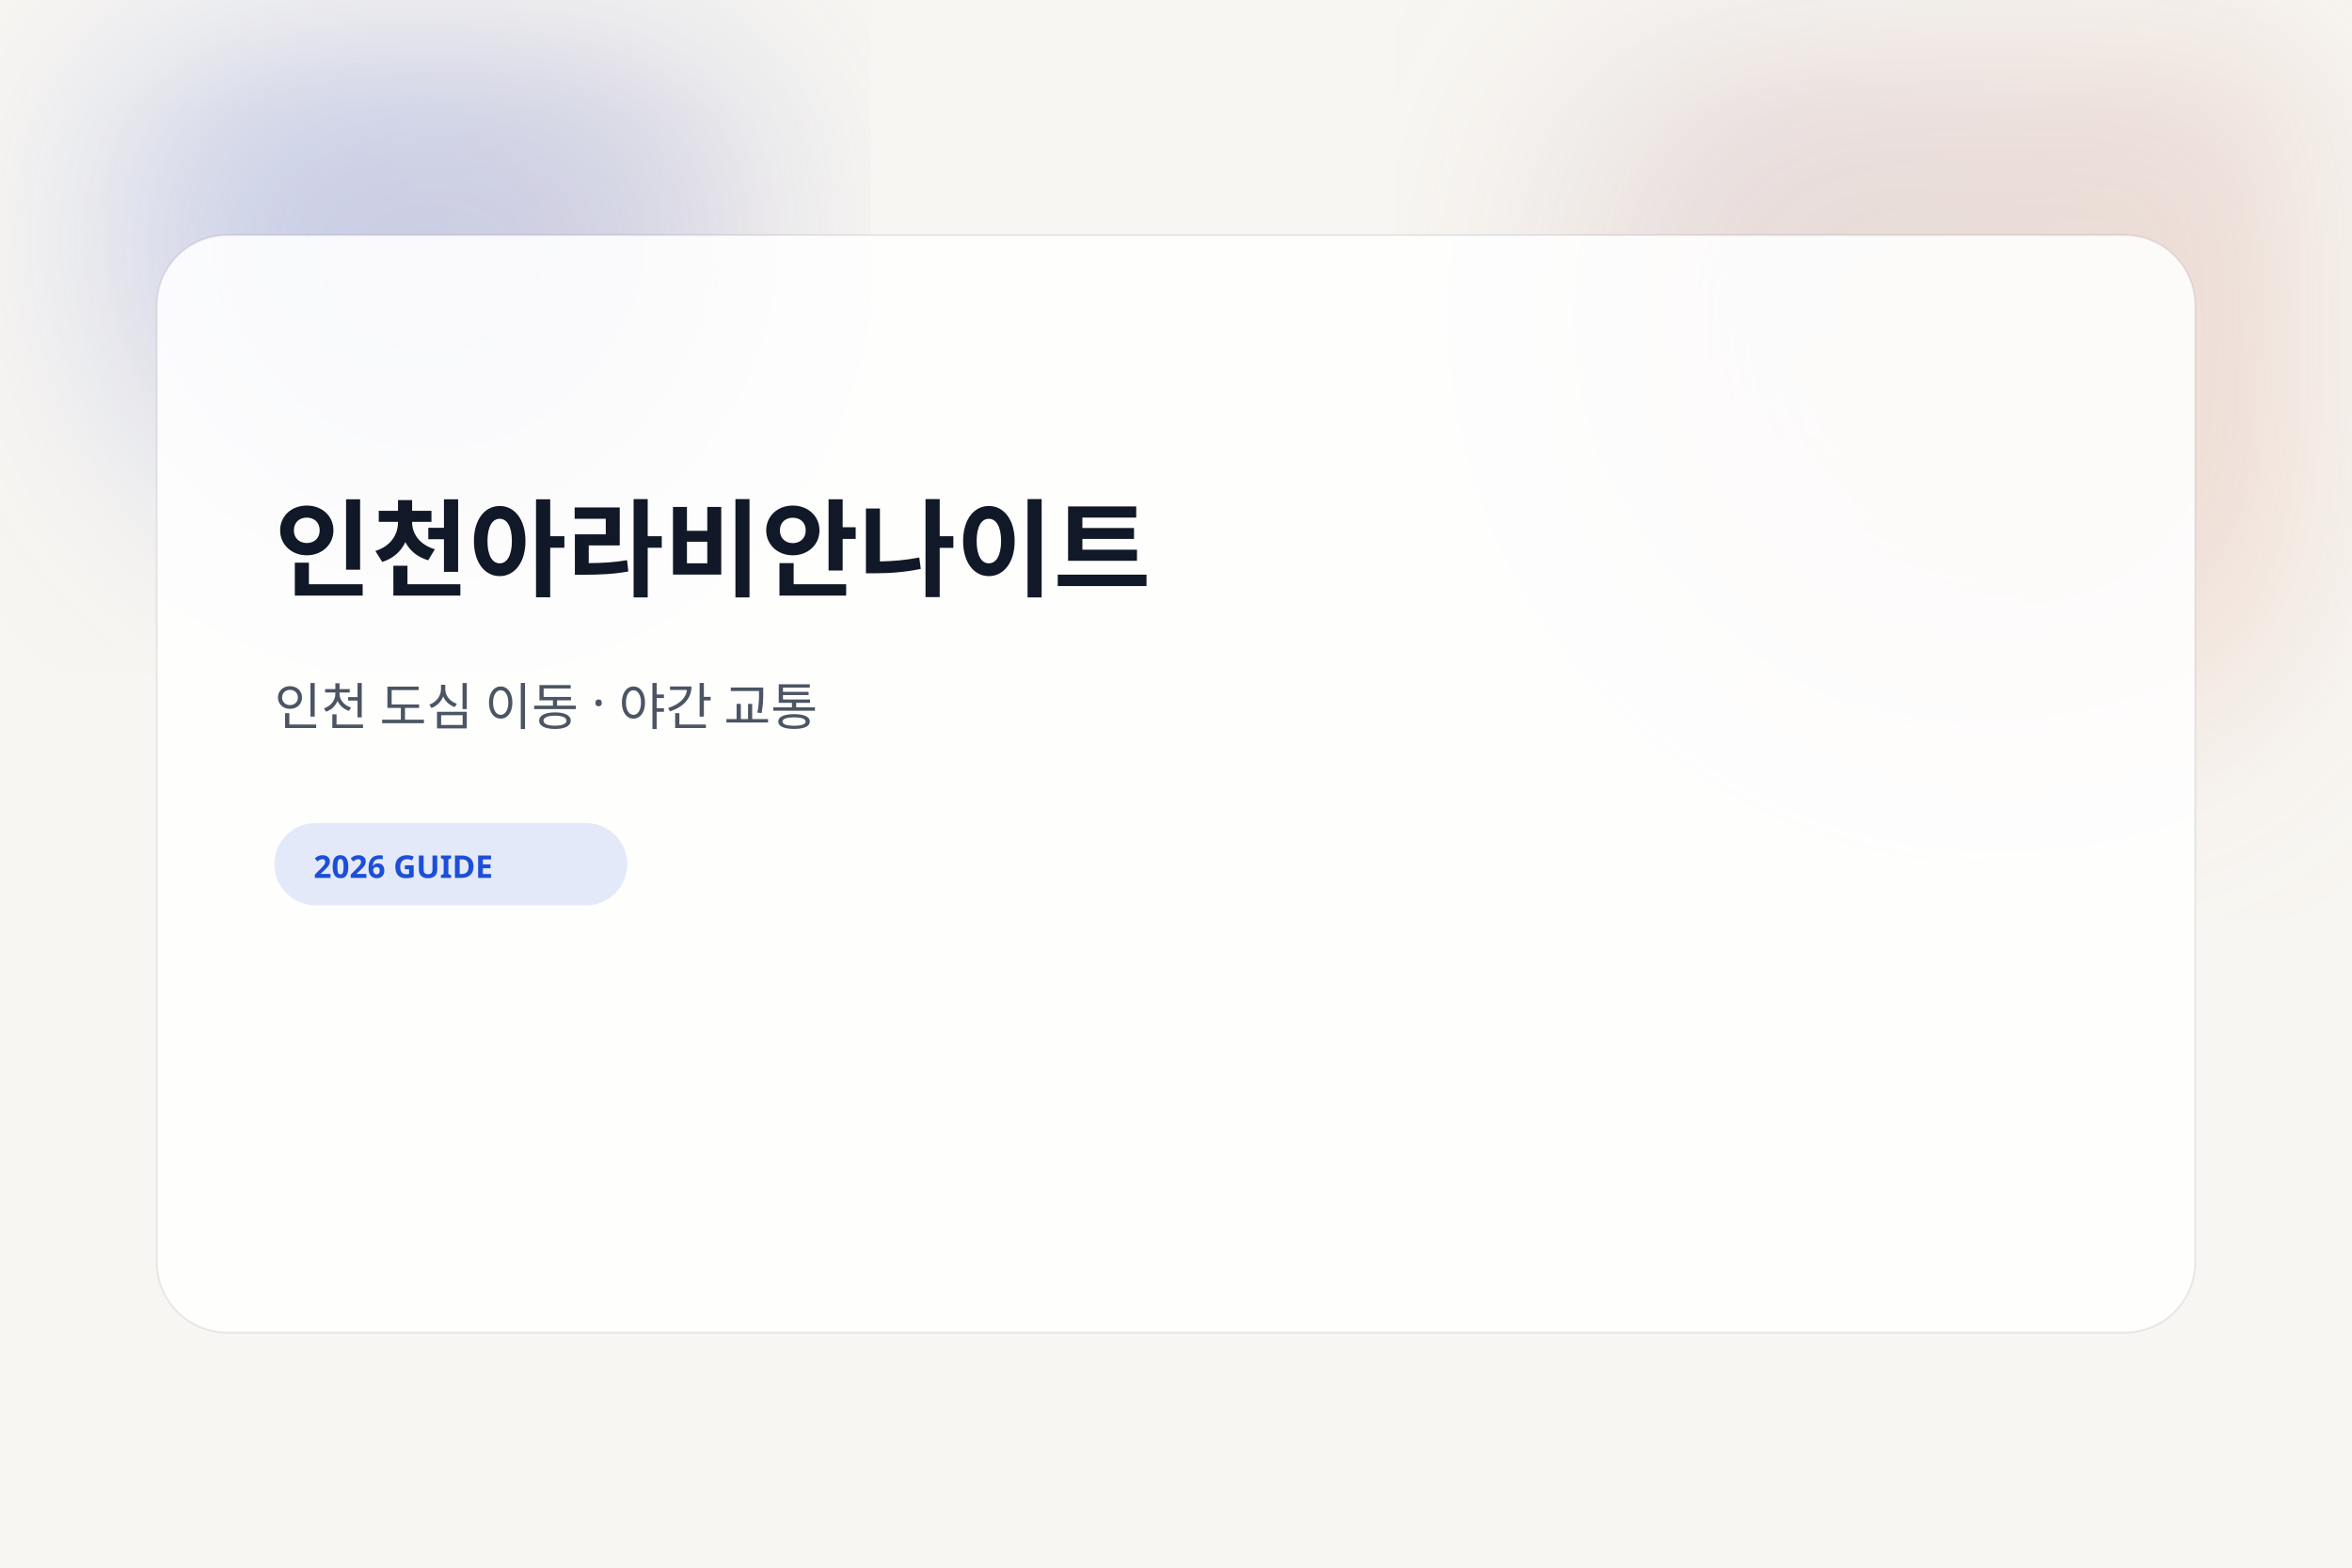
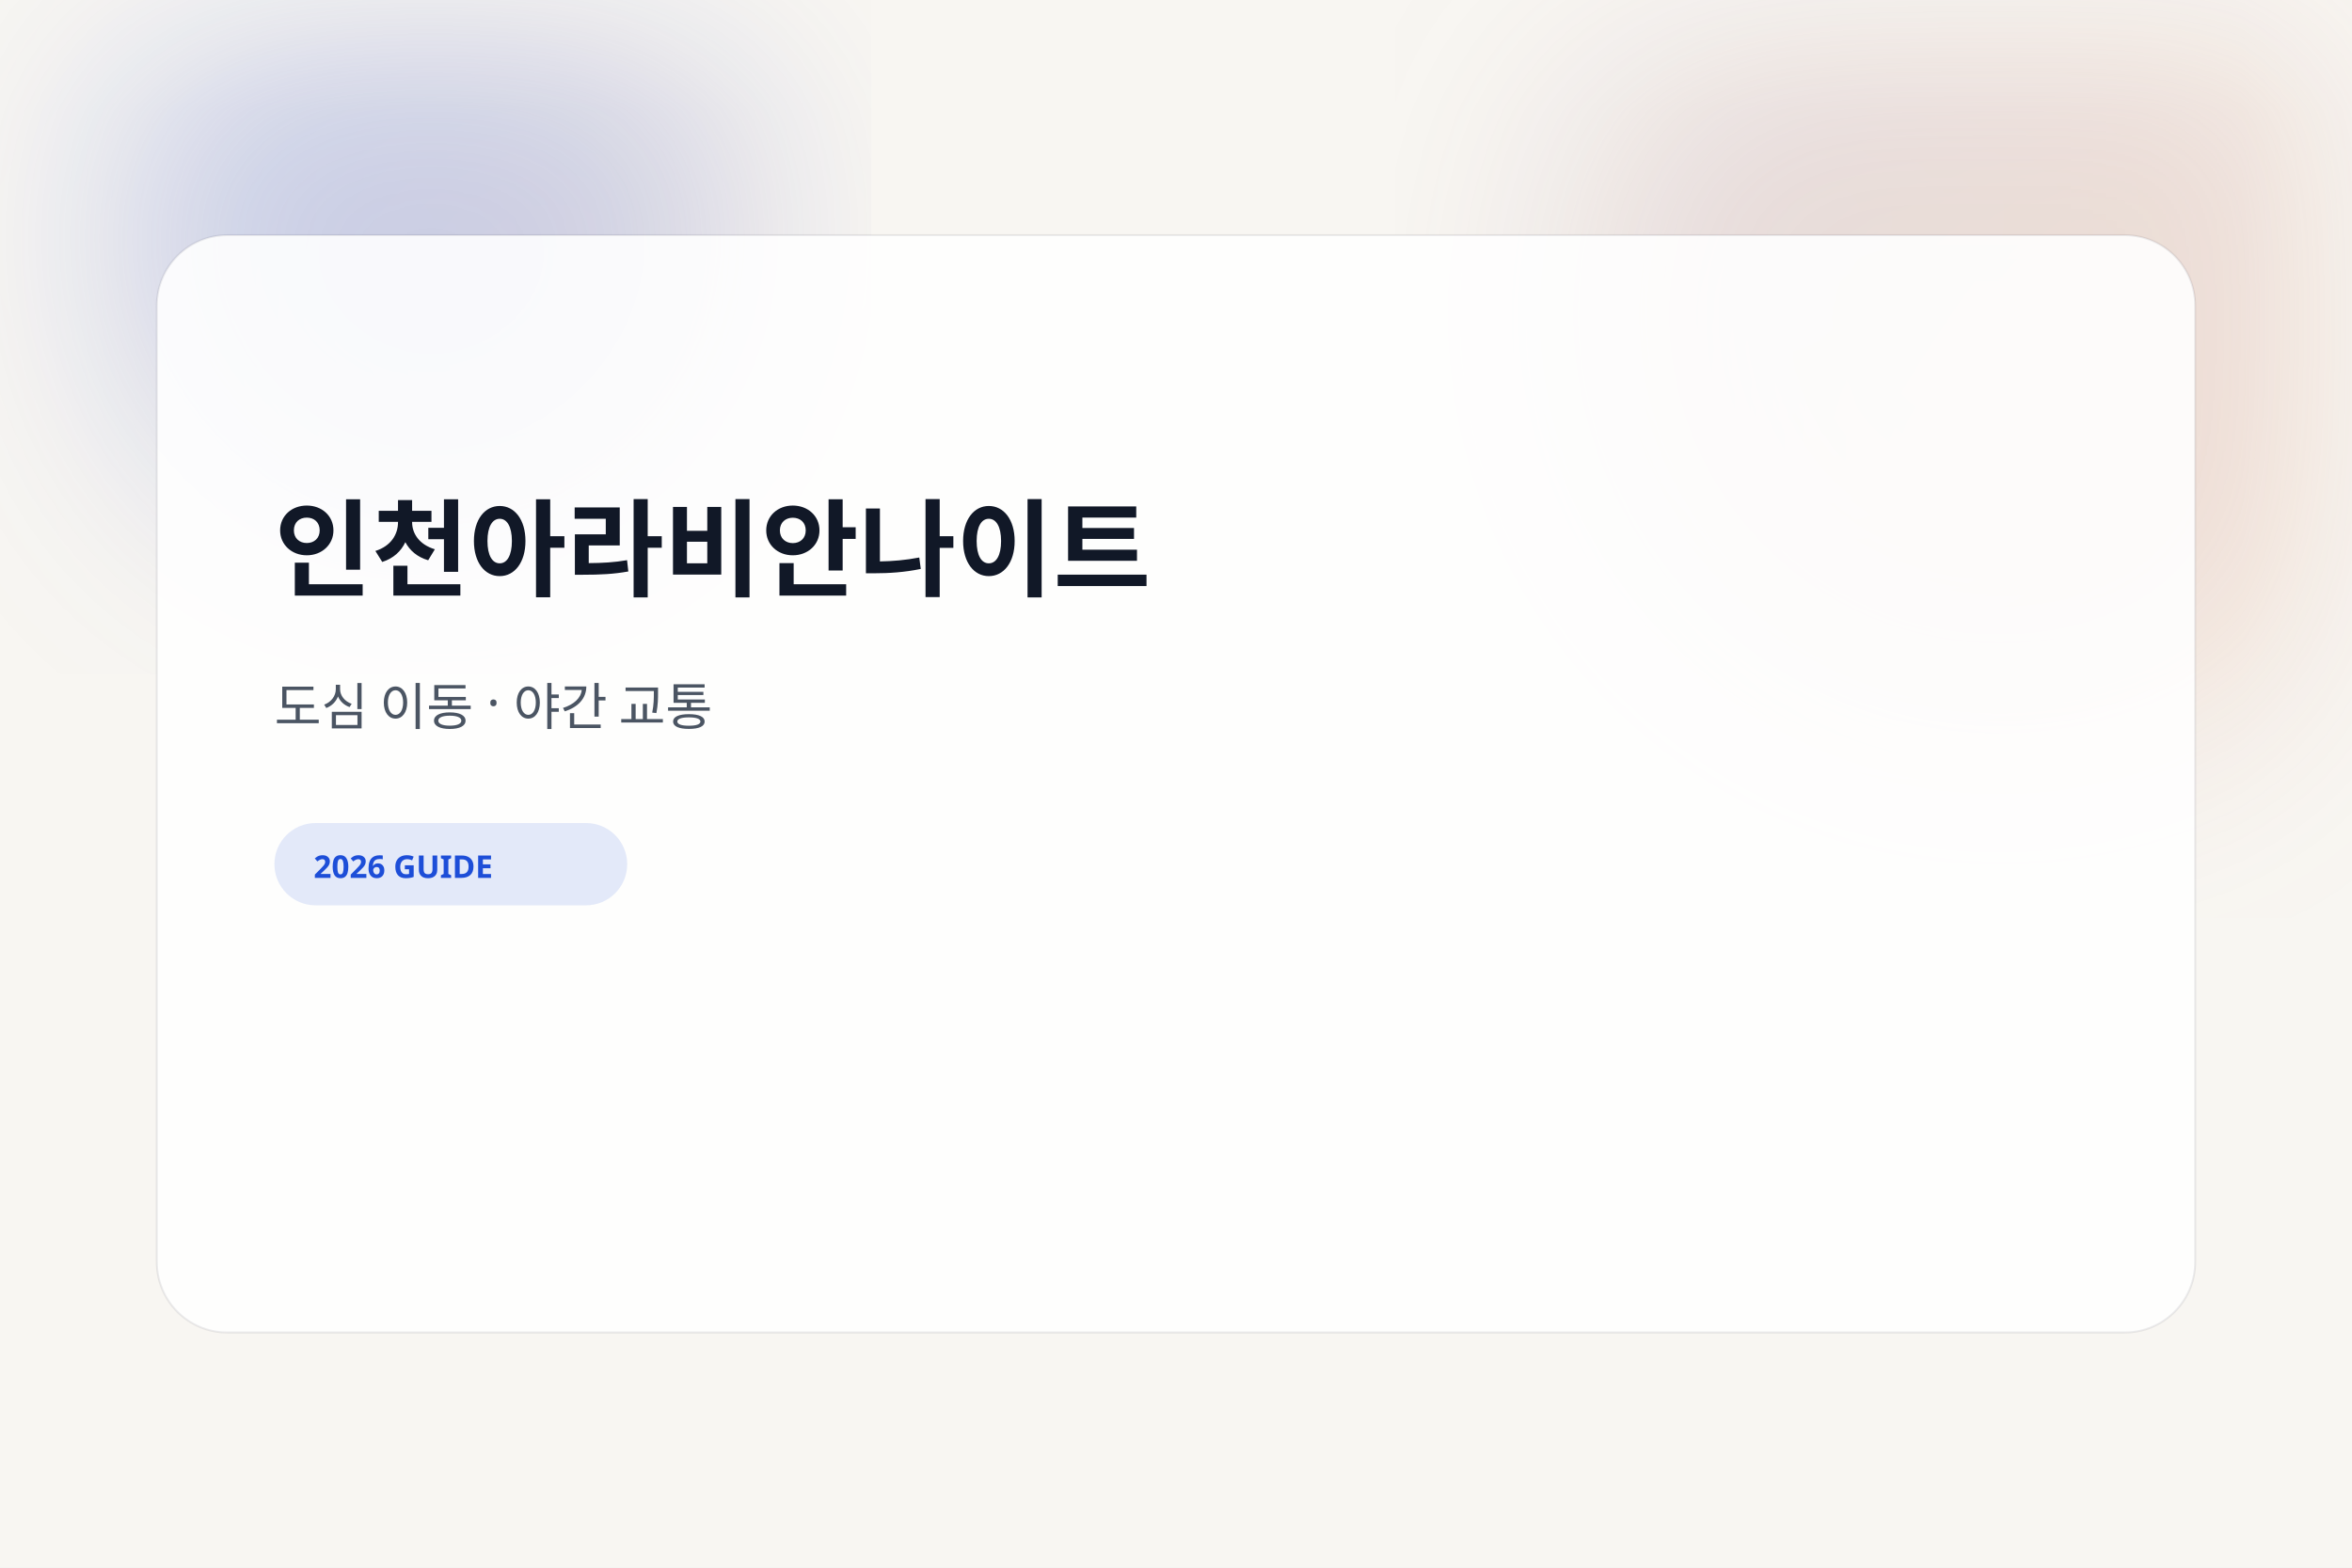
<svg xmlns="http://www.w3.org/2000/svg" width="1200" height="800" viewBox="0 0 1200 800" fill="none" role="img" aria-label="인천아라비안나이트 썸네일">
  <defs>
    <linearGradient id="g" x1="0" y1="0" x2="1200" y2="800" gradientUnits="userSpaceOnUse">
      <stop stop-color="#1d4ed8" />
      <stop offset="1" stop-color="#f97316" />
    </linearGradient>
    <filter id="blur" x="-20%" y="-20%" width="140%" height="140%">
      <feGaussianBlur stdDeviation="60" />
    </filter>
  </defs>
  <rect width="1200" height="800" fill="#f8f6f2" />
  <circle cx="220" cy="120" r="160" fill="url(#g)" opacity="0.25" filter="url(#blur)" />
  <circle cx="1020" cy="160" r="220" fill="url(#g)" opacity="0.18" filter="url(#blur)" />
  <rect x="80" y="120" width="1040" height="560" rx="36" fill="white" fill-opacity="0.88" />
  <rect x="80" y="120" width="1040" height="560" rx="36" stroke="rgba(17,24,39,0.08)" />
  <text x="140" y="300" font-family="Noto Serif KR, Nanum Myeongjo, serif" font-size="54" font-weight="700" fill="#111827">인천아라비안나이트</text>
-   <text x="140" y="370" font-family="Noto Sans KR, sans-serif" font-size="26" font-weight="500" fill="#4b5563">인천 도심 이동 · 야간 교통</text>
+   <text x="140" y="370" font-family="Noto Sans KR, sans-serif" font-size="26" font-weight="500" fill="#4b5563">도심 이동 · 야간 교통</text>
  <rect x="140" y="420" width="180" height="42" rx="21" fill="#1d4ed8" fill-opacity="0.12" />
  <text x="160" y="448" font-family="Noto Sans KR, sans-serif" font-size="16" font-weight="700" fill="#1d4ed8">2026 GUIDE</text>
</svg>
